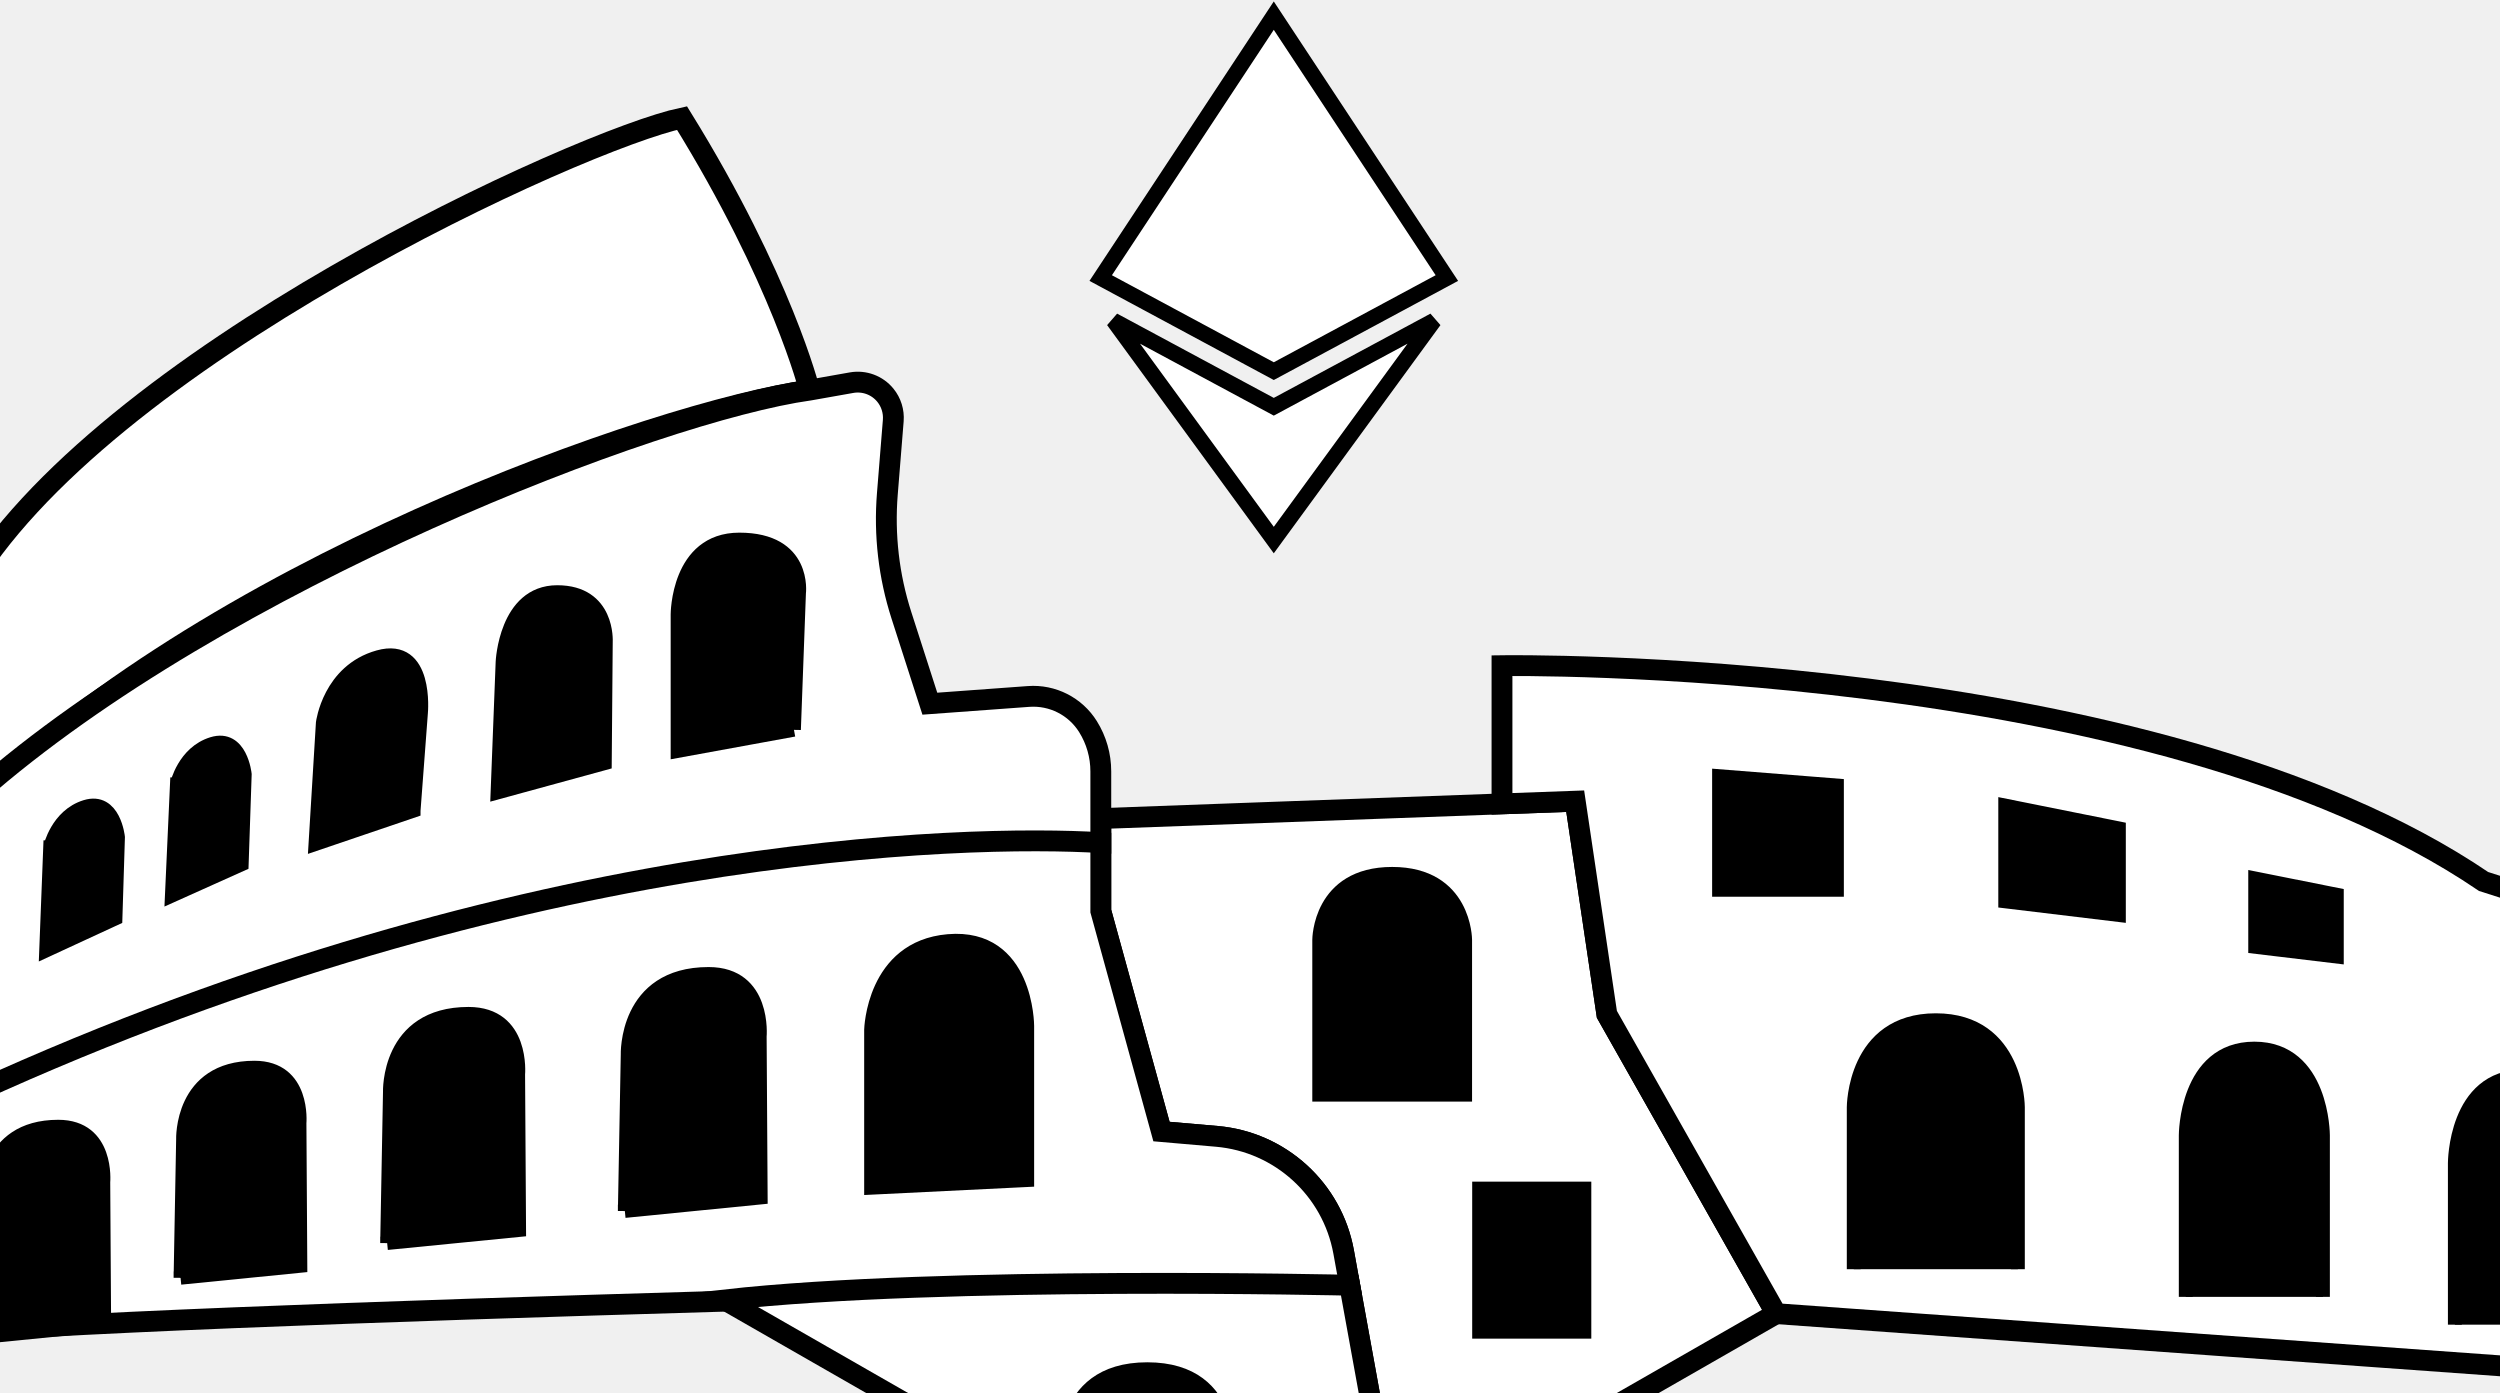
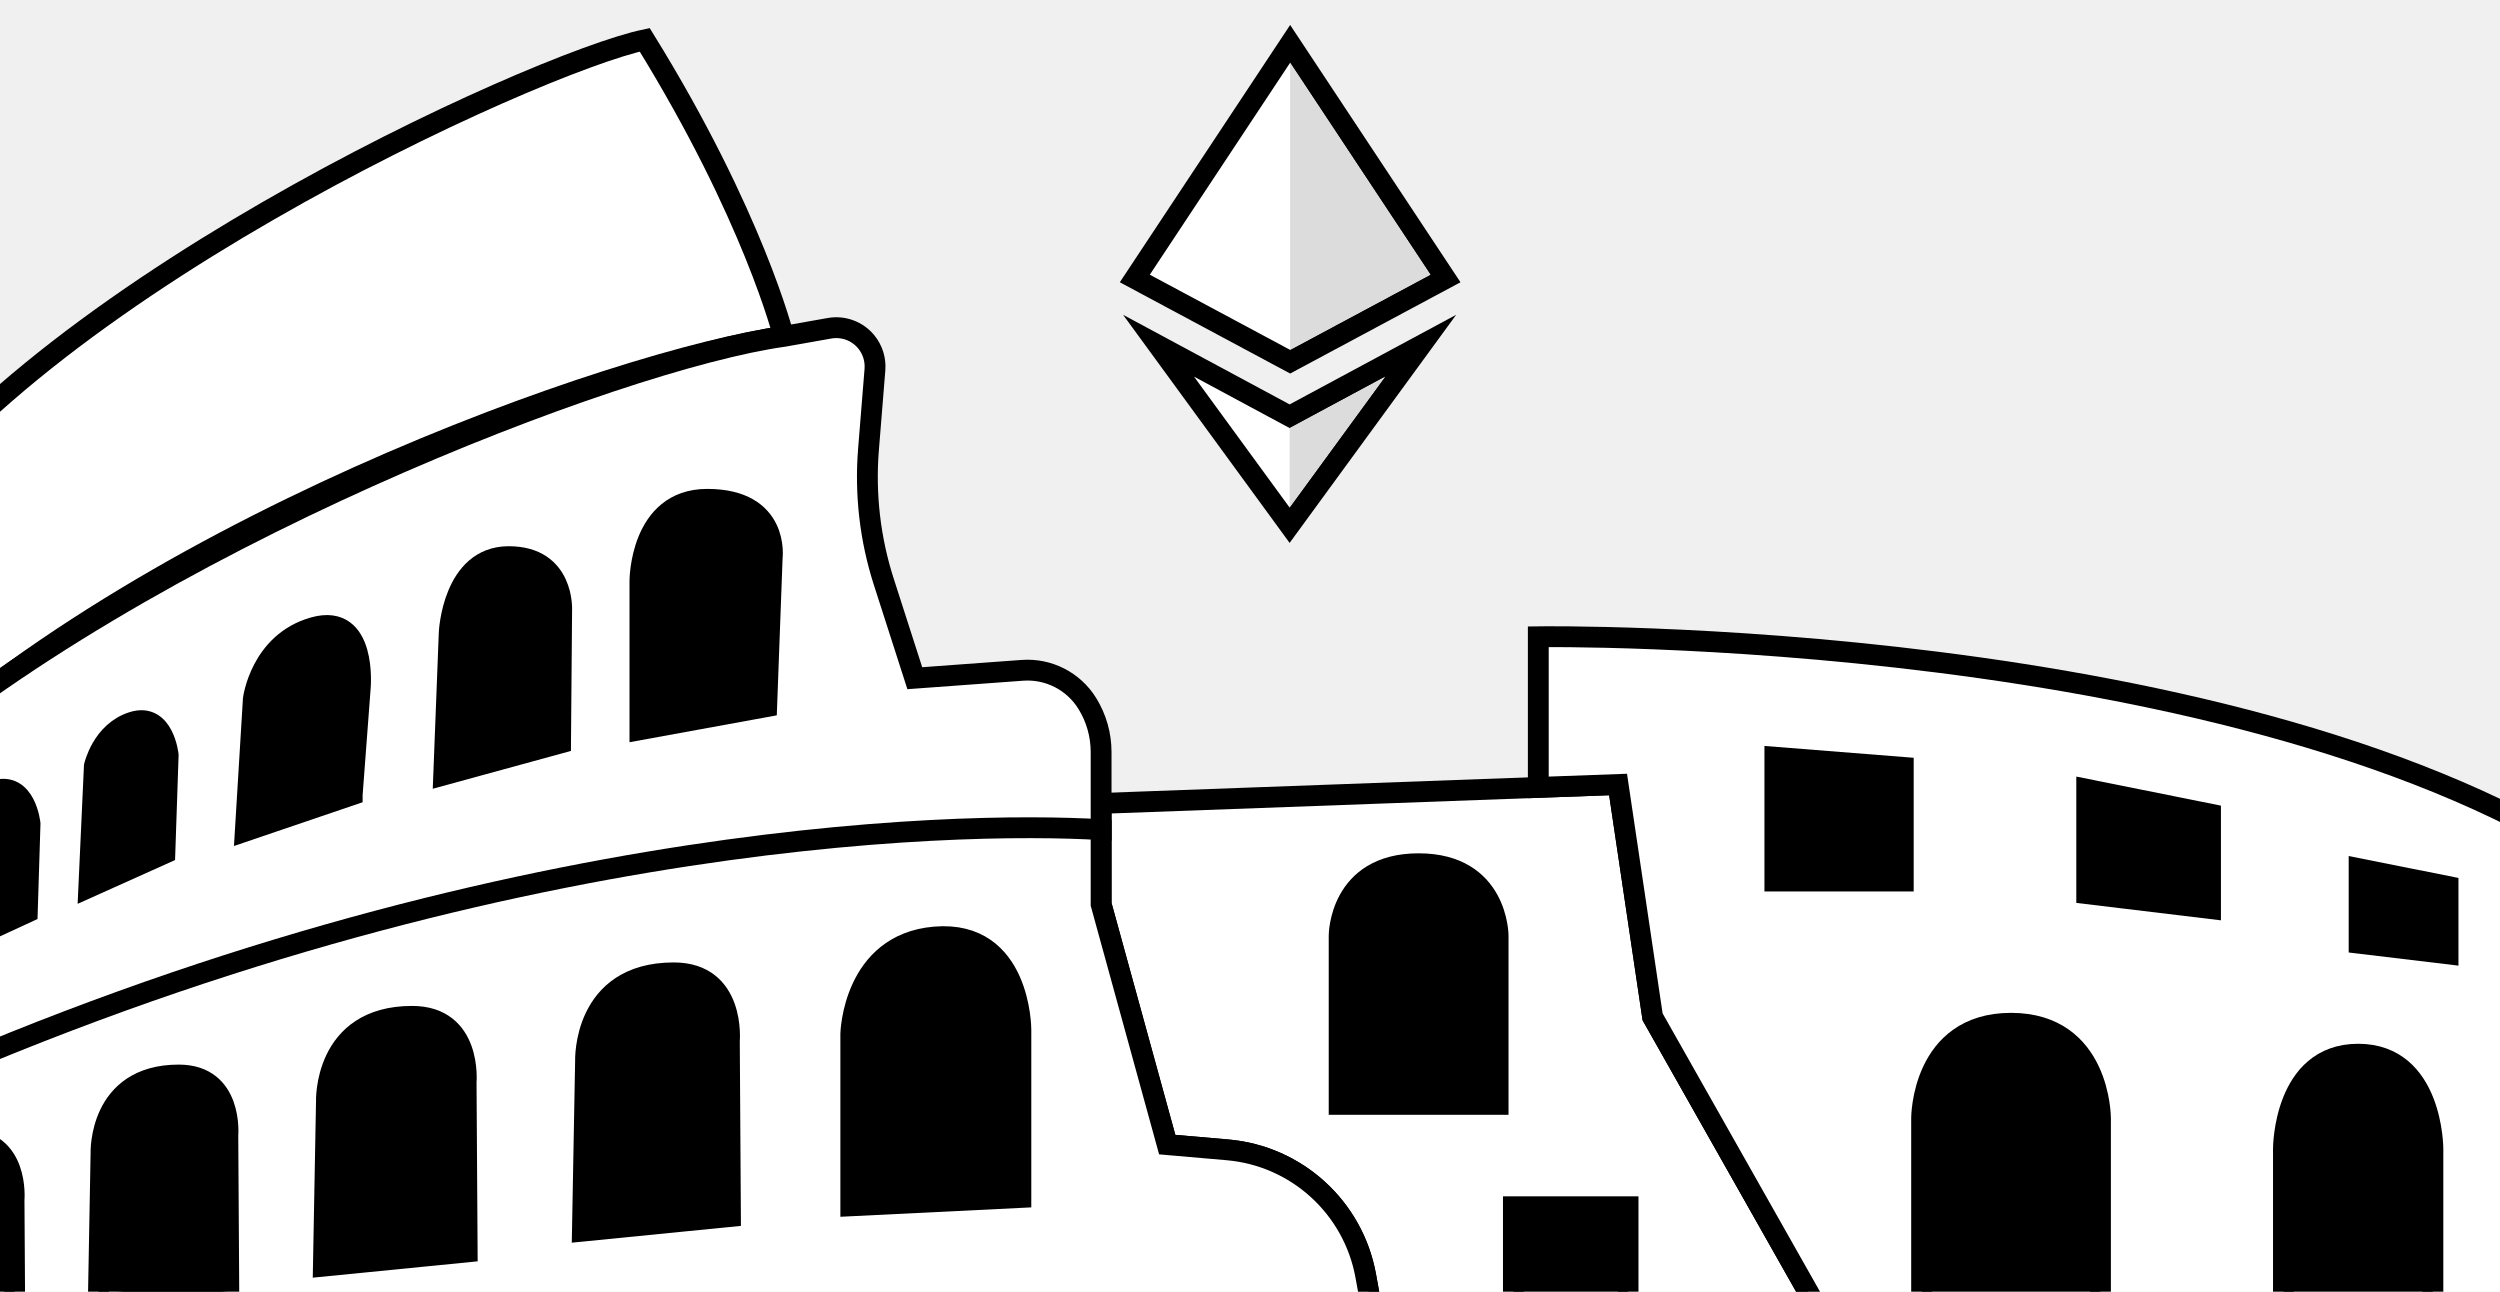
- <svg xmlns="http://www.w3.org/2000/svg" width="1440" height="802" viewBox="0 0 1440 802" fill="none">
-   <path d="M1023.1 756.663L803.305 882.636L777.421 740.297L773.937 721.103C767.367 684.986 737.441 657.728 700.866 654.543L669.009 651.775L634.066 524.786V471.486L865.147 463.024L907.317 461.491L925.555 584.259L1023.1 756.663Z" fill="white" stroke="black" stroke-width="12" stroke-miterlimit="10" />
-   <path d="M843.905 541.331V630.53H759.883V541.331C759.883 541.331 759.883 503.362 801.894 503.362C843.905 503.362 843.905 541.331 843.905 541.331Z" fill="black" stroke="black" stroke-width="8" stroke-miterlimit="10" />
-   <path d="M912.592 684.628H851.984V767.057H912.592V684.628Z" fill="black" stroke="black" stroke-width="8" stroke-miterlimit="10" />
-   <path d="M1459.5 517L1475.5 543L1451 787.5L1023.1 756.661L925.557 584.257L907.319 461.489L865.148 463.022V383.42C865.148 383.42 1239.4 377.806 1430.56 507.741L1459.5 517Z" fill="white" stroke="black" stroke-width="12" stroke-miterlimit="10" />
-   <path d="M1067.76 731.057V637.717C1067.76 637.717 1067.76 587.662 1115.03 587.662C1162.29 587.662 1162.29 637.717 1162.29 637.717V731.057" fill="black" />
-   <path d="M1067.76 731.057V637.717C1067.76 637.717 1067.76 587.662 1115.03 587.662C1162.29 587.662 1162.29 637.717 1162.29 637.717V731.057" stroke="black" stroke-width="8" stroke-miterlimit="10" />
-   <path d="M1259 747V653.917C1259 653.917 1259 604 1298.5 604C1338 604 1338 653.917 1338 653.917V747" fill="black" />
-   <path d="M1259 747V653.917C1259 653.917 1259 604 1298.5 604C1338 604 1338 653.917 1338 653.917V747" stroke="black" stroke-width="8" stroke-miterlimit="10" />
-   <path d="M1414 763V669.917C1414 669.917 1414 620 1453.5 620C1493 620 1493 669.917 1493 669.917V763" fill="black" />
-   <path d="M1414 763V669.917C1414 669.917 1414 620 1453.5 620C1493 620 1493 669.917 1493 669.917V763" stroke="black" stroke-width="8" stroke-miterlimit="10" />
-   <path d="M990.184 447.076L1058.06 452.452V512.522H990.184V447.076Z" fill="black" stroke="black" stroke-width="8" stroke-miterlimit="10" />
-   <path d="M1220.47 477.16L1155.02 464.02V519.171L1220.47 527.056V477.16Z" fill="black" stroke="black" stroke-width="8" stroke-miterlimit="10" />
-   <path d="M1346 515.381L1299 506V545.371L1346 551V515.381Z" fill="black" stroke="black" stroke-width="8" stroke-miterlimit="10" />
-   <path d="M466.248 224.715C378.921 236.88 116.5 328.5 -20.5 469.5V341C57 206 335.457 80.106 392.839 68C450.519 161.221 466.248 224.715 466.248 224.715Z" fill="white" stroke="black" stroke-width="12" stroke-miterlimit="10" />
-   <path d="M634.066 444.327V485.362C558.048 480.763 104.775 580.061 -52 651.5L-209.5 609.5L-140.5 518.5L-28 491.5L-13 457C127.709 333.173 378.914 236.88 466.241 224.715H466.261L490.512 220.414C497.839 219.12 505.286 221.888 509.984 227.662C513.31 231.743 514.942 236.98 514.524 242.256L511.119 284.406C509.208 308.1 511.956 331.913 519.243 354.511L535.589 405.322L592.453 401.161C606.211 400.146 619.412 406.855 626.699 418.563C631.518 426.288 634.066 435.208 634.066 444.327Z" fill="white" stroke="black" stroke-width="12" stroke-miterlimit="10" />
-   <path d="M777.423 740.294C777.423 740.294 78.694 755.483 -47 769.5L-30 636.5C292.5 485.361 558.05 480.762 634.068 485.361V524.784L669.011 651.772L700.867 654.54C737.443 657.725 767.368 684.983 773.939 721.1L777.423 740.294Z" fill="white" stroke="black" stroke-width="12" stroke-miterlimit="10" />
-   <path d="M803.306 882.635L733.102 922.874L727.168 926.279L721.215 922.874L417.402 748.738C543.097 734.721 777.422 740.295 777.422 740.295L803.306 882.635Z" fill="white" stroke="black" stroke-width="12" stroke-miterlimit="10" />
-   <path d="M501.766 593.138V684.129L591.661 679.709V590.928C591.661 590.928 591.661 538.206 546.166 542.088C502.92 545.772 501.766 593.138 501.766 593.138Z" fill="black" stroke="black" stroke-width="8" stroke-miterlimit="10" />
-   <path d="M614.216 861.53V842.277C614.216 842.277 607.805 788.678 660.826 788.678C713.847 788.678 706.839 842.277 706.839 842.277L707.377 914.93" fill="black" />
-   <path d="M614.216 861.53V842.277C614.216 842.277 607.805 788.678 660.826 788.678C713.847 788.678 706.839 842.277 706.839 842.277L707.377 914.93" stroke="black" stroke-width="8" stroke-miterlimit="10" />
-   <path d="M359.906 697.506L438.154 689.741L437.577 597.078C437.577 597.078 440.922 561.021 408.169 561.021C359.906 561.021 361.559 607.631 361.559 607.631L359.906 697.526V697.506Z" fill="black" stroke="black" stroke-width="8" stroke-miterlimit="10" />
-   <path d="M223 715.981L299 708.472L298.439 618.868C298.439 618.868 301.688 584 269.876 584C223 584 224.605 629.072 224.605 629.072L223 716V715.981Z" fill="black" stroke="black" stroke-width="8" stroke-miterlimit="10" />
-   <path d="M104 735.982L173 729.099L172.491 646.962C172.491 646.962 175.44 615 146.559 615C104 615 105.457 656.316 105.457 656.316L104 736V735.982Z" fill="black" stroke="black" stroke-width="8" stroke-miterlimit="10" />
-   <path d="M-9 769.982L60 763.099L59.491 680.962C59.491 680.962 62.441 649 33.559 649C-9 649 -7.543 690.316 -7.543 690.316L-9 770V769.982Z" fill="black" stroke="black" stroke-width="8" stroke-miterlimit="10" />
-   <path d="M457.303 420.314L390.305 432.559V353.913C390.305 353.913 390.305 310.807 425.845 310.807C464.292 310.807 460.21 341.688 460.21 341.688L457.303 420.334V420.314Z" fill="black" stroke="black" stroke-width="8" stroke-miterlimit="10" />
-   <path d="M348.356 439.55L286.594 456.454L289.501 381.292C289.501 381.292 291.253 341.093 320.959 341.093C350.665 341.093 348.933 369.644 348.933 369.644L348.356 439.55Z" fill="black" stroke="black" stroke-width="8" stroke-miterlimit="10" />
-   <path d="M238.224 466.926L181.719 486.139L185.964 416.37C185.964 416.37 189.741 386.393 218 378.501C246.259 370.608 242.47 410.537 242.47 410.537L238.224 466.906V466.926Z" fill="black" stroke="black" stroke-width="8" stroke-miterlimit="10" />
-   <path d="M101.919 451.771L99.012 515.863L139.211 497.804L140.963 445.958C140.963 445.958 138.654 423.453 122.327 428.476C106 433.5 101.939 451.771 101.939 451.771H101.919Z" fill="black" stroke="black" stroke-width="8" stroke-miterlimit="10" />
-   <path d="M28.905 488.026L26.601 547.441L66.498 529L67.949 482.213C67.949 482.213 65.64 459.708 49.313 464.731C32.986 469.755 28.925 488.026 28.925 488.026H28.905Z" fill="black" stroke="black" stroke-width="8" stroke-miterlimit="10" />
-   <path d="M733.698 234.294L641.332 184.61L733.698 311.08L826.063 184.61L733.698 234.294Z" fill="white" stroke="black" stroke-width="9" />
-   <path d="M733.696 213.78L833.393 160.157L733.696 9L634 160.157L733.696 213.78Z" fill="white" stroke="black" stroke-width="9" />
+ <svg xmlns="http://www.w3.org/2000/svg" width="1440" height="744" viewBox="0 0 1440 744" fill="none">
+   <g clip-path="url(#clip0_521_37)">
+     <path d="M1058.18 773.628L818.667 910.948L790.46 755.788L786.663 734.865C779.503 695.495 746.891 665.782 707.033 662.31L672.317 659.293L634.238 520.866V462.765L886.059 453.541L932.014 451.87L951.889 585.695L1058.18 773.628Z" fill="white" stroke="black" stroke-width="12" stroke-miterlimit="10" />
+     <path d="M862.911 538.899V636.132H771.348V538.899C771.348 538.899 771.348 497.51 817.129 497.51C862.911 497.51 862.911 538.899 862.911 538.899Z" fill="black" stroke="black" stroke-width="12" stroke-miterlimit="10" />
+     <path d="M937.762 695.104H871.715V784.957H937.762V695.104Z" fill="black" stroke="black" stroke-width="12" stroke-miterlimit="10" />
+     <path d="M1544.99 549.277C1548.41 570.457 1524.49 807.244 1524.49 807.244L1058.18 773.627L951.889 585.694L932.014 451.869L886.059 453.54V366.768C886.059 366.768 1293.91 360.648 1502.22 502.287C1502.22 502.287 1541.58 528.097 1544.99 549.277Z" fill="white" stroke="black" stroke-width="12" stroke-miterlimit="10" />
+     <path d="M1106.85 745.718V643.971C1106.85 643.971 1106.85 589.407 1158.36 589.407C1209.87 589.407 1209.87 643.971 1209.87 643.971V745.718" fill="black" />
+     <path d="M1106.85 745.718V643.971C1106.85 643.971 1106.85 589.407 1158.36 589.407C1209.87 589.407 1209.87 643.971 1209.87 643.971V745.718" stroke="black" stroke-width="12" stroke-miterlimit="10" />
+     <path d="M1315.26 763.097V661.63C1315.26 661.63 1315.26 607.217 1358.3 607.217C1401.35 607.217 1401.35 661.63 1401.35 661.63V763.097" fill="black" />
+     <path d="M1315.26 763.097V661.63C1315.26 661.63 1315.26 607.217 1358.3 607.217C1401.35 607.217 1401.35 661.63 1401.35 661.63V763.097" stroke="black" stroke-width="12" stroke-miterlimit="10" />
+     <path d="M1022.32 436.161L1096.28 442.021V507.501H1022.32V436.161Z" fill="black" stroke="black" stroke-width="12" stroke-miterlimit="10" />
+     <path d="M1273.26 468.956L1201.95 454.632V514.751L1273.26 523.346V468.956Z" fill="black" stroke="black" stroke-width="12" stroke-miterlimit="10" />
+     <path d="M1410.07 510.617L1358.85 500.392V543.309L1410.07 549.445V510.617Z" fill="black" stroke="black" stroke-width="12" stroke-miterlimit="10" />
+     <path d="M451.358 193.765C356.193 207.026 70.218 306.898 -79.078 460.598V320.524C5.378 173.364 308.827 36.13 371.36 22.935C434.217 124.552 451.358 193.765 451.358 193.765Z" fill="white" stroke="black" stroke-width="12" stroke-miterlimit="10" />
+     <path d="M634.238 433.161V477.892C551.397 472.879 80.006 564.058 -90.84 641.931L-87.252 484.583L-70.906 446.976C82.433 311.996 356.185 207.029 451.35 193.768H451.372L477.799 189.08C485.784 187.669 493.899 190.686 499.02 196.98C502.643 201.43 504.422 207.138 503.967 212.889L500.256 258.836C498.173 284.664 501.168 310.621 509.109 335.255L526.923 390.643L588.891 386.107C603.883 385 618.269 392.314 626.21 405.076C631.461 413.497 634.238 423.22 634.238 433.161Z" fill="white" stroke="black" stroke-width="12" stroke-miterlimit="10" />
+     <path d="M790.462 755.787C790.462 755.787 29.019 772.344 -107.957 787.624L-89.431 642.644C262.015 477.892 551.399 472.878 634.24 477.892V520.865L672.319 659.292L707.035 662.309C746.894 665.781 779.505 695.494 786.665 734.864L790.462 755.787Z" fill="white" stroke="black" stroke-width="12" stroke-miterlimit="10" />
+     <path d="M490.059 595.372V694.558L588.023 689.74V592.963C588.023 592.963 588.023 535.492 538.444 539.724C491.317 543.739 490.059 595.372 490.059 595.372Z" fill="black" stroke="black" stroke-width="12" stroke-miterlimit="10" />
+     <path d="M335.469 709.143L420.74 700.678L420.111 599.669C420.111 599.669 423.756 560.363 388.063 560.363C335.469 560.363 337.27 611.172 337.27 611.172L335.469 709.143Z" fill="black" stroke="black" stroke-width="12" stroke-miterlimit="10" />
+     <path d="M269.095 721.096L268.484 623.421C268.484 623.421 272.024 585.413 237.357 585.413C186.273 585.413 188.023 634.545 188.023 634.545L186.273 729.302L269.095 721.096Z" fill="black" stroke="black" stroke-width="12" stroke-miterlimit="10" />
+     <path d="M131.791 743.583L131.236 654.047C131.236 654.047 134.45 619.206 102.976 619.206C56.598 619.206 58.186 664.243 58.186 664.243L56.598 751.105L131.791 743.583Z" fill="black" stroke="black" stroke-width="12" stroke-miterlimit="10" />
+     <path d="M-66.551 788.144L8.642 780.641L8.087 691.105C8.087 691.105 11.302 656.265 -20.172 656.265C-66.551 656.265 -64.963 701.302 -64.963 701.302L-66.551 788.163V788.144Z" fill="black" stroke="black" stroke-width="12" stroke-miterlimit="10" />
+     <path d="M368.598 420.328V334.598C368.598 334.598 368.598 287.609 407.328 287.609C449.225 287.609 444.777 321.272 444.777 321.272L441.61 407.002L368.598 420.328Z" fill="black" stroke="black" stroke-width="12" stroke-miterlimit="10" />
+     <path d="M322.888 427.948L255.582 446.375L258.75 364.443C258.75 364.443 260.659 320.623 293.032 320.623C325.405 320.623 323.517 351.746 323.517 351.746L322.888 427.948Z" fill="black" stroke="black" stroke-width="12" stroke-miterlimit="10" />
+     <path d="M202.87 457.792L141.293 478.736L145.919 402.683C145.919 402.683 150.035 370.006 180.831 361.402C211.626 352.799 207.497 396.324 207.497 396.324L202.87 457.77V457.792Z" fill="black" stroke="black" stroke-width="12" stroke-miterlimit="10" />
+     <path d="M51.156 511.138L94.963 491.453L96.873 434.936C96.873 434.936 94.356 410.404 76.564 415.88C58.772 421.356 54.346 441.273 54.346 441.273L51.156 511.138Z" fill="black" stroke="black" stroke-width="12" stroke-miterlimit="10" />
+     <path d="M-25.24 480.794L-27.75 545.56L15.727 525.458L17.309 474.457C17.309 474.457 14.792 449.925 -3 455.401C-20.792 460.876 -25.218 480.794 -25.218 480.794H-25.24Z" fill="black" stroke="black" stroke-width="12" stroke-miterlimit="10" />
+     <path d="M742.821 239.754L667.324 199.132L742.821 302.534L818.318 199.132L742.821 239.754Z" fill="white" stroke="black" stroke-width="12" stroke-miterlimit="16" />
+     <g style="mix-blend-mode:darken">
+       <path d="M742.82 239.754V302.534L818.317 199.132L742.82 239.754Z" fill="#DCDCDC" />
+     </g>
+     <path d="M743.128 208.35L832.604 160.403L743.128 25.247L653.652 160.403L743.128 208.35Z" fill="white" stroke="black" stroke-width="12" stroke-miterlimit="16" />
+     <g style="mix-blend-mode:darken">
+       <path d="M743.129 208.35L832.605 160.403L743.129 25.247V208.35Z" fill="#DCDCDC" />
+     </g>
+   </g>
+   <defs>
+     <clipPath id="clip0_521_37">
+       <rect width="1440" height="744" fill="white" />
+     </clipPath>
+   </defs>
</svg>
